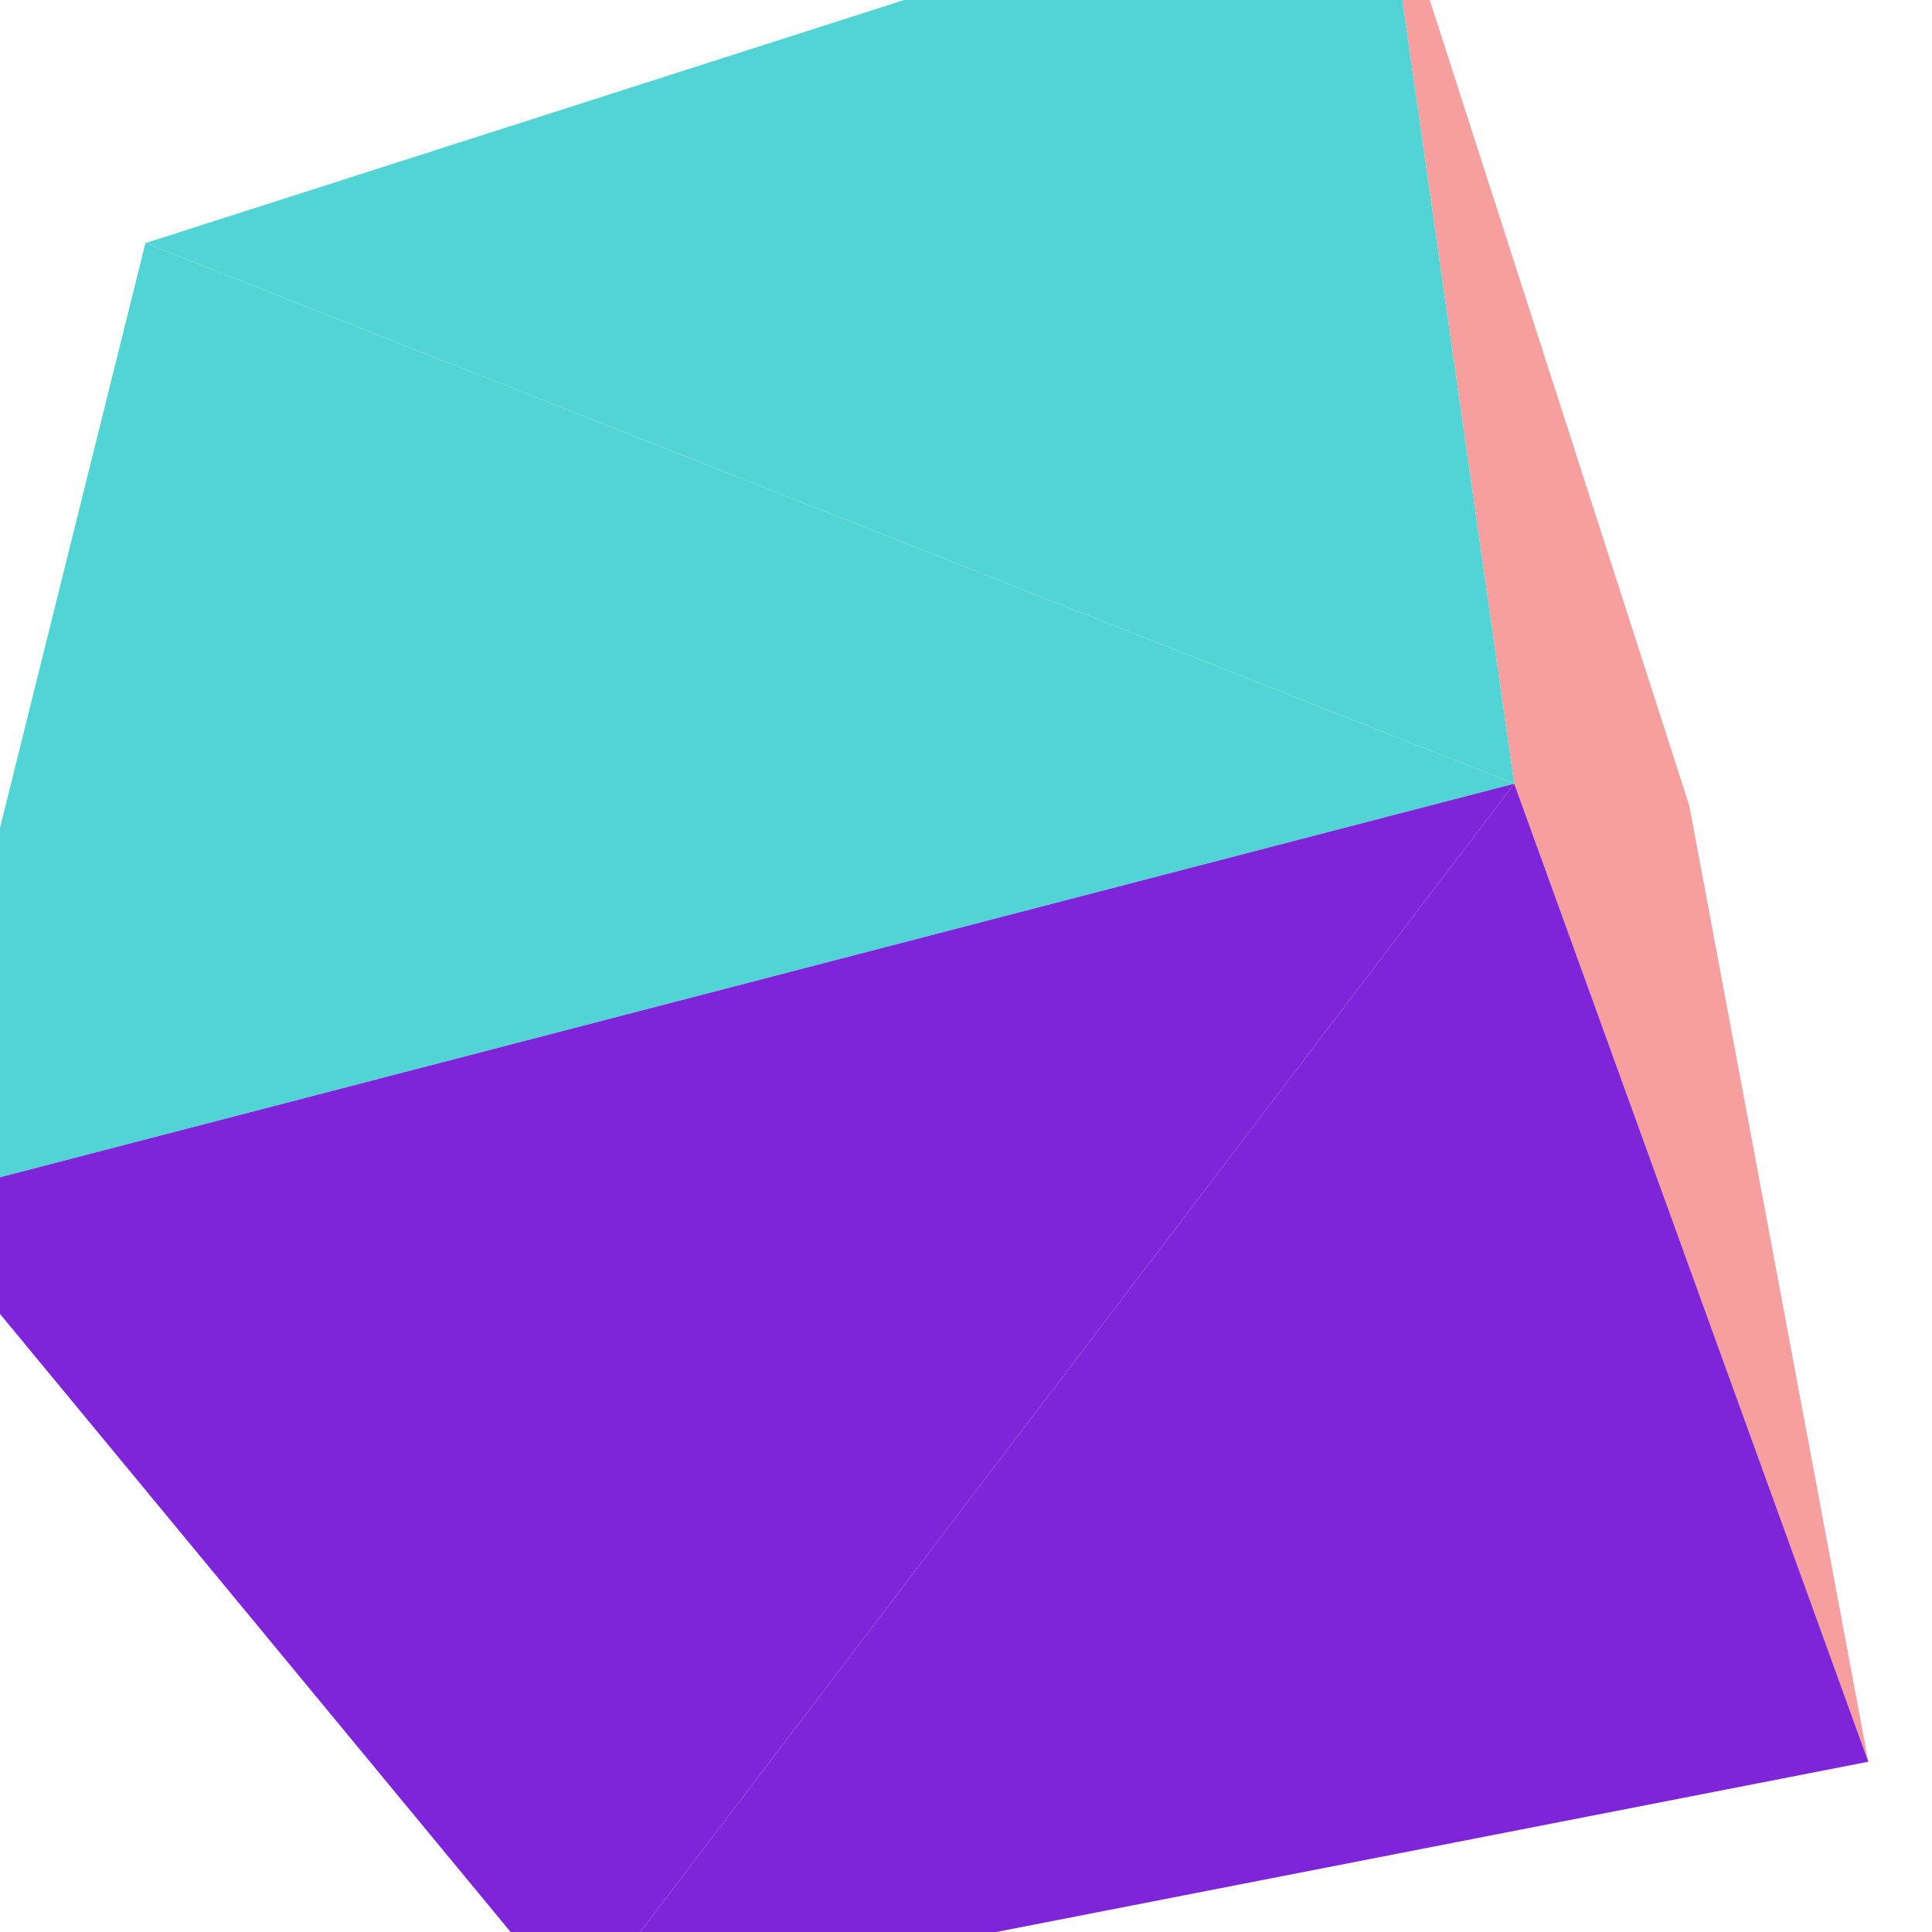
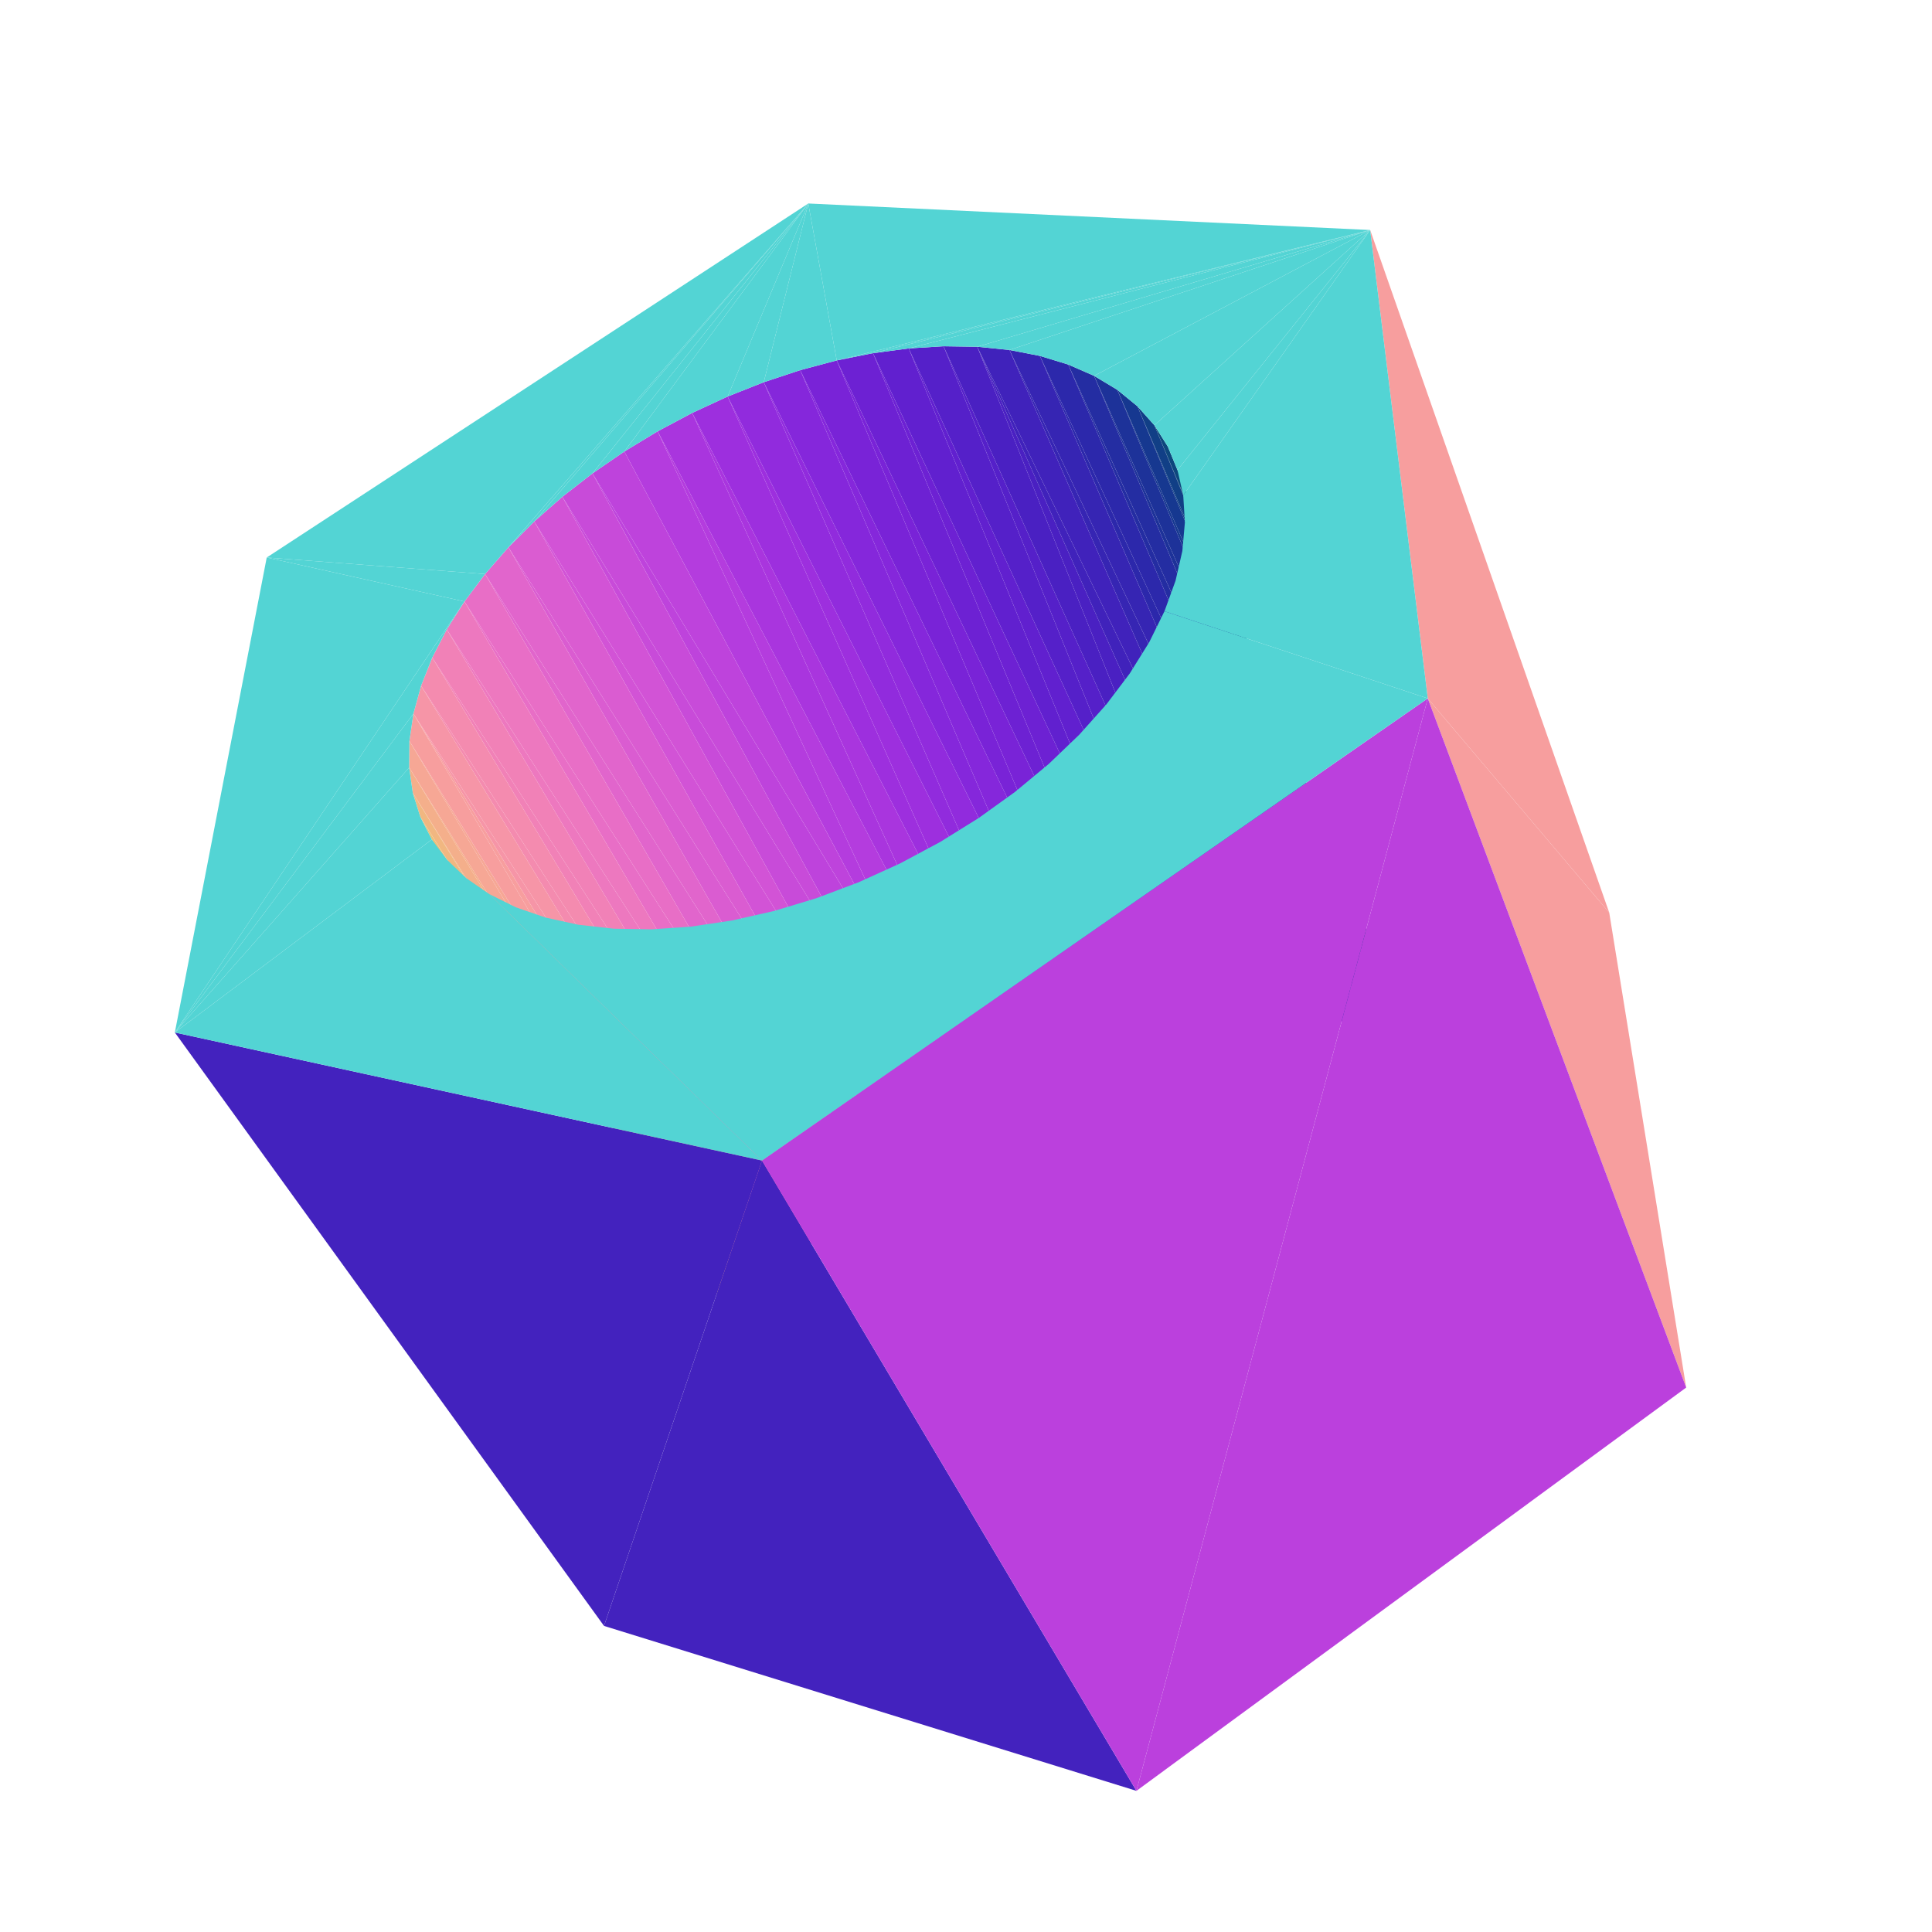
<svg xmlns="http://www.w3.org/2000/svg" viewBox="-250 -250 500 500" width="500" height="500">
-   <path d="M141.88,-47.184L187.199,-41.446L107.288,-289.518zM187.199,-41.446L141.88,-47.184L233.523,205.936z" style="fill:rgb(247,158,158)" />
-   <path d="M-212.373,-187.085L141.88,-47.184L107.288,-289.518z" style="fill:rgb(83,212,212)" />
-   <path d="M141.88,-47.184L-100.398,271.128L233.523,205.936z" style="fill:rgb(127,37,217)" />
-   <path d="M141.88,-47.184L-212.373,-187.085L-274.048,60.932z" style="fill:rgb(83,212,212)" />
-   <path d="M-100.398,271.128L141.88,-47.184L-274.048,60.932z" style="fill:rgb(127,37,217)" />
+   <path d="M-70.86,-143.135L4.911,23.917L12.607,19.788z" style="fill:rgb(169,53,222)" />
+   <path d="M-61.682,-147.382L12.607,19.788L20.562,16.203z" style="fill:rgb(157,47,222)" />
+   <path d="M-79.798,-138.377L-2.46,28.557L4.911,23.917z" style="fill:rgb(180,60,222)" />
+   <path d="M-52.338,-151.083L20.562,16.203L28.71,13.193z" style="fill:rgb(145,43,221)" />
+   <path d="M-2.46,28.557L-96.668,-127.483L-9.445,33.668z" style="fill:rgb(190,67,220)" />
+   <path d="M-42.903,-154.206L28.71,13.193L36.983,10.785z" style="fill:rgb(133,39,219)" />
+   <path d="M-9.445,33.668L-104.46,-121.432L-15.983,39.211z" style="fill:rgb(200,75,217)" />
+   <path d="M-33.454,-156.722L36.983,10.785L45.313,9.003z" style="fill:rgb(121,35,215)" />
+   <path d="M-15.983,39.211L-111.733,-115.041L-22.016,45.141z" style="fill:rgb(210,83,214)" />
+   <path d="M-24.067,-158.605L45.313,9.003L53.628,7.867z" style="fill:rgb(109,33,211)" />
+   <path d="M-22.016,45.141L-118.422,-108.358L-27.487,51.41z" style="fill:rgb(218,92,209)" />
+   <path d="M-14.823,-159.833L53.628,7.867L61.857,7.391z" style="fill:rgb(97,32,207)" />
+   <path d="M-27.487,51.41L-124.465,-101.437L-32.345,57.967z" style="fill:rgb(225,101,204)" />
+   <path d="M-5.801,-160.388L61.857,7.391L69.927,7.587z" style="fill:rgb(85,32,201)" />
+   <path d="M-32.345,57.967L-129.801,-94.333L-36.54,64.758z" style="fill:rgb(232,110,198)" />
+   <path d="M2.919,-160.255L69.927,7.587L77.765,8.461z" style="fill:rgb(74,32,194)" />
+   <path d="M-36.54,64.758L-134.374,-87.106L-40.026,71.725z" style="fill:rgb(237,120,191)" />
+   <path d="M85.298,10.015L2.919,-160.255L77.765,8.461z" style="fill:rgb(64,34,187)" />
+   <path d="M-40.026,71.725L-138.131,-79.816L-42.761,78.809z" style="fill:rgb(241,129,183)" />
+   <path d="M92.452,12.245L11.255,-159.425L85.298,10.015z" style="fill:rgb(54,37,179)" />
+   <path d="M-42.761,78.809L-141.023,-72.529L-44.709,85.946z" style="fill:rgb(244,139,175)" />
+   <path d="M99.156,15.141L19.126,-157.892L92.452,12.245z" style="fill:rgb(44,40,171)" />
+   <path d="M-44.709,85.946L-143.007,-65.312L-45.838,93.069z" style="fill:rgb(246,149,167)" />
+   <path d="M105.338,18.687L26.453,-155.659L99.156,15.141z" style="fill:rgb(36,45,162)" />
+   <path d="M-143.007,-65.312L-46.122,100.112L-45.838,93.069z" style="fill:rgb(247,158,158)" />
+   <path d="M110.929,22.861L33.155,-152.73L105.338,18.687z" style="fill:rgb(29,50,153)" />
+   <path d="M4.911,23.917L-70.86,-143.135L-79.798,-138.377z" style="fill:rgb(169,53,222)" />
+   <path d="M12.607,19.788L-61.682,-147.382L-70.86,-143.135z" style="fill:rgb(157,47,222)" />
+   <path d="M-2.46,28.557L-79.798,-138.377L-88.425,-133.146z" style="fill:rgb(180,60,222)" />
+   <path d="M20.562,16.203L-52.338,-151.083L-61.682,-147.382z" style="fill:rgb(145,43,221)" />
+   <path d="M-144.044,-58.233L-45.544,107.004L-46.122,100.112z" style="fill:rgb(246,167,149)" />
+   <path d="M-96.668,-127.483L-2.46,28.557L-88.425,-133.146z" style="fill:rgb(190,67,220)" />
+   <path d="M28.71,13.193L-42.903,-154.206L-52.338,-151.083z" style="fill:rgb(133,39,219)" />
+   <path d="M-104.46,-121.432L-9.445,33.668L-96.668,-127.483z" style="fill:rgb(200,75,217)" />
+   <path d="M36.983,10.785L-33.454,-156.722L-42.903,-154.206z" style="fill:rgb(121,35,215)" />
+   <path d="M115.863,27.634L39.156,-149.119L110.929,22.861z" style="fill:rgb(22,56,144)" />
+   <path d="M-111.733,-115.041L-15.983,39.211L-104.46,-121.432z" style="fill:rgb(210,83,214)" />
+   <path d="M45.313,9.003L-24.067,-158.605L-33.454,-156.722z" style="fill:rgb(109,33,211)" />
+   <path d="M-144.105,-51.364L-44.092,113.674L-45.544,107.004z" style="fill:rgb(244,175,139)" />
+   <path d="M-118.422,-108.358L-22.016,45.141L-111.733,-115.041z" style="fill:rgb(218,92,209)" />
+   <path d="M53.628,7.867L-14.823,-159.833L-24.067,-158.605z" style="fill:rgb(97,32,207)" />
+   <path d="M120.078,32.97L44.381,-144.847L115.863,27.634z" style="fill:rgb(17,63,134)" />
+   <path d="M-124.465,-101.437L-27.487,51.41L-118.422,-108.358z" style="fill:rgb(225,101,204)" />
+   <path d="M61.857,7.391L-5.801,-160.388L-14.823,-159.833z" style="fill:rgb(85,32,201)" />
+   <path d="M-143.166,-44.778L-41.764,120.051L-44.092,113.674z" style="fill:rgb(241,183,129)" />
+   <path d="M-129.801,-94.333L-32.345,57.967L-124.465,-101.437z" style="fill:rgb(232,110,198)" />
+   <path d="M123.516,38.826L48.762,-139.94L120.078,32.97z" style="fill:rgb(13,71,125)" />
+   <path d="M69.927,7.587L2.919,-160.255L-5.801,-160.388z" style="fill:rgb(74,32,194)" />
+   <path d="M-134.374,-87.106L-36.54,64.758L-129.801,-94.333z" style="fill:rgb(237,120,191)" />
+   <path d="M-141.214,-38.547L-38.566,126.062L-41.764,120.051z" style="fill:rgb(237,191,120)" />
+   <path d="M126.127,45.152L52.233,-134.433L123.516,38.826z" style="fill:rgb(10,79,115)" />
+   <path d="M2.919,-160.255L85.298,10.015L11.255,-159.425z" style="fill:rgb(64,34,187)" />
+   <path d="M-138.131,-79.816L-40.026,71.725L-134.374,-87.106z" style="fill:rgb(241,129,183)" />
+   <path d="M-180.97,-105.718L-124.465,-101.437L-40.817,-197.335zM-40.817,-197.335L-79.798,-138.377L-70.86,-143.135zM-40.817,-197.335L-70.86,-143.135L-61.682,-147.382zM-40.817,-197.335L-88.425,-133.146L-79.798,-138.377z" style="fill:rgb(83,212,212)" />
+   <path d="M11.255,-159.425L92.452,12.245L19.126,-157.892z" style="fill:rgb(54,37,179)" />
+   <path d="M-40.817,-197.335L-61.682,-147.382L-52.338,-151.083zM-40.817,-197.335L-96.668,-127.483L-88.425,-133.146z" style="fill:rgb(83,212,212)" />
+   <path d="M-141.023,-72.529L-42.761,78.809L-138.131,-79.816z" style="fill:rgb(244,139,175)" />
+   <path d="M-40.817,-197.335L-52.338,-151.083L-42.903,-154.206zM-40.817,-197.335L-104.46,-121.432L-96.668,-127.483zM-40.817,-197.335L-42.903,-154.206L-33.454,-156.722zM-40.817,-197.335L-111.733,-115.041L-104.46,-121.432z" style="fill:rgb(83,212,212)" />
+   <path d="M19.126,-157.892L99.156,15.141L26.453,-155.659z" style="fill:rgb(44,40,171)" />
+   <path d="M-40.817,-197.335L-118.422,-108.358L-111.733,-115.041z" style="fill:rgb(83,212,212)" />
+   <path d="M-143.007,-65.312L-44.709,85.946L-141.023,-72.529z" style="fill:rgb(246,149,167)" />
+   <path d="M-40.817,-197.335L-124.465,-101.437L-118.422,-108.358z" style="fill:rgb(83,212,212)" />
+   <path d="M26.453,-155.659L105.338,18.687L33.155,-152.73z" style="fill:rgb(36,45,162)" />
+   <path d="M-46.122,100.112L-143.007,-65.312L-144.044,-58.233z" style="fill:rgb(247,158,158)" />
+   <path d="M-40.817,-197.335L-33.454,-156.722L104.599,-190.473zM-124.465,-101.437L-180.97,-105.718L-129.801,-94.333z" style="fill:rgb(83,212,212)" />
+   <path d="M33.155,-152.73L110.929,22.861L39.156,-149.119z" style="fill:rgb(29,50,153)" />
+   <path d="M-45.544,107.004L-144.044,-58.233L-144.105,-51.364z" style="fill:rgb(246,167,149)" />
+   <path d="M39.156,-149.119L115.863,27.634L44.381,-144.847z" style="fill:rgb(22,56,144)" />
+   <path d="M-44.092,113.674L-144.105,-51.364L-143.166,-44.778z" style="fill:rgb(244,175,139)" />
+   <path d="M44.381,-144.847L120.078,32.97L48.762,-139.94z" style="fill:rgb(17,63,134)" />
+   <path d="M104.599,-190.473L-33.454,-156.722L-24.067,-158.605z" style="fill:rgb(83,212,212)" />
+   <path d="M-41.764,120.051L-143.166,-44.778L-141.214,-38.547z" style="fill:rgb(241,183,129)" />
+   <path d="M104.599,-190.473L-24.067,-158.605L-14.823,-159.833z" style="fill:rgb(83,212,212)" />
+   <path d="M48.762,-139.94L123.516,38.826L52.233,-134.433z" style="fill:rgb(13,71,125)" />
+   <path d="M104.599,-190.473L-14.823,-159.833L-5.801,-160.388zM104.599,-190.473L-5.801,-160.388L2.919,-160.255z" style="fill:rgb(83,212,212)" />
+   <path d="M-38.566,126.062L-141.214,-38.547L-138.245,-32.744z" style="fill:rgb(237,191,120)" />
+   <path d="M104.599,-190.473L2.919,-160.255L11.255,-159.425zM-129.801,-94.333L-180.97,-105.718L-204.752,17.207z" style="fill:rgb(83,212,212)" />
+   <path d="M166.47,-13.801L119.505,-69.25L186.385,109.093z" style="fill:rgb(247,158,158)" />
+   <path d="M52.233,-134.433L126.127,45.152L54.736,-128.371z" style="fill:rgb(10,79,115)" />
+   <path d="M104.599,-190.473L11.255,-159.425L19.126,-157.892zM104.599,-190.473L19.126,-157.892L26.453,-155.659zM104.599,-190.473L26.453,-155.659L33.155,-152.73z" style="fill:rgb(83,212,212)" />
+   <path d="M119.505,-69.25L166.47,-13.801L104.599,-190.473z" style="fill:rgb(247,158,158)" />
+   <path d="M-129.801,-94.333L-204.752,17.207L-134.374,-87.106zM104.599,-190.473L33.155,-152.73L39.156,-149.119zM-134.374,-87.106L-204.752,17.207L-138.131,-79.816zM104.599,-190.473L39.156,-149.119L44.381,-144.847zM-138.131,-79.816L-204.752,17.207L-141.023,-72.529zM104.599,-190.473L44.381,-144.847L48.762,-139.94zM-141.023,-72.529L-204.752,17.207L-143.007,-65.312z" style="fill:rgb(83,212,212)" />
+   <path d="M-52.798,50.35L-93.68,170.787L44.109,213.469z" style="fill:rgb(67,34,190)" />
+   <path d="M-204.752,17.207L-144.044,-58.233L-143.007,-65.312zM104.599,-190.473L48.762,-139.94L52.233,-134.433zM-144.044,-58.233L-204.752,17.207L-144.105,-51.364zM104.599,-190.473L52.233,-134.433L54.736,-128.371z" style="fill:rgb(83,212,212)" />
+   <path d="M119.505,-69.25L44.109,213.469L186.385,109.093z" style="fill:rgb(187,64,221)" />
+   <path d="M-144.105,-51.364L-204.752,17.207L-143.166,-44.778zM104.599,-190.473L54.736,-128.371L56.222,-121.804zM-143.166,-44.778L-204.752,17.207L-141.214,-38.547zM-141.214,-38.547L-204.752,17.207L-138.245,-32.744z" style="fill:rgb(83,212,212)" />
+   <path d="M-93.68,170.787L-52.798,50.35L-204.752,17.207z" style="fill:rgb(67,34,190)" />
+   <path d="M-138.245,-32.744L-204.752,17.207L-134.266,-27.44zM104.599,-190.473L56.222,-121.804L119.505,-69.25zM56.651,-114.792L119.505,-69.25L56.222,-121.804zM55.993,-107.404L119.505,-69.25L56.651,-114.792zM-134.266,-27.44L-52.798,50.35L-129.296,-22.705zM-134.266,-27.44L-204.752,17.207L-52.798,50.35zM54.233,-99.715L119.505,-69.25L55.993,-107.404zM-129.296,-22.705L-52.798,50.35L-123.368,-18.604zM51.366,-91.809L119.505,-69.25L54.233,-99.715z" style="fill:rgb(83,212,212)" />
+   <path d="M44.109,213.469L119.505,-69.25L-52.798,50.35z" style="fill:rgb(187,64,221)" />
+   <path d="M-123.368,-18.604L-52.798,50.35L-116.526,-15.198zM47.406,-83.774L119.505,-69.25L51.366,-91.809zM42.378,-75.706L119.505,-69.25L47.406,-83.774zM-116.526,-15.198L-52.798,50.35L-108.829,-12.541zM36.328,-67.703L119.505,-69.25L42.378,-75.706zM-108.829,-12.541L-52.798,50.35L-100.351,-10.68zM29.314,-59.863L119.505,-69.25L36.328,-67.703zM-100.351,-10.68L-52.798,50.35L-91.177,-9.653zM21.413,-52.289L119.505,-69.25L29.314,-59.863zM12.715,-45.078L119.505,-69.25L21.413,-52.289zM-91.177,-9.653L-52.798,50.35L-81.407,-9.486zM3.323,-38.324L119.505,-69.25L12.715,-45.078zM-38.718,-17.547L119.505,-69.25L-27.802,-21.663zM-6.645,-32.118L119.505,-69.25L3.323,-38.324zM-27.802,-21.663L119.505,-69.25L-17.065,-26.541zM-17.065,-26.541L119.505,-69.25L-6.645,-32.118zM-81.407,-9.486L-52.798,50.35L-71.151,-10.195zM-71.151,-10.195L-52.798,50.35L-60.53,-11.783zM-60.53,-11.783L-52.798,50.35L-49.674,-14.242zM-49.674,-14.242L-52.798,50.35L-38.718,-17.547zM-38.718,-17.547L-52.798,50.35L119.505,-69.25z" style="fill:rgb(83,212,212)" />
</svg>
